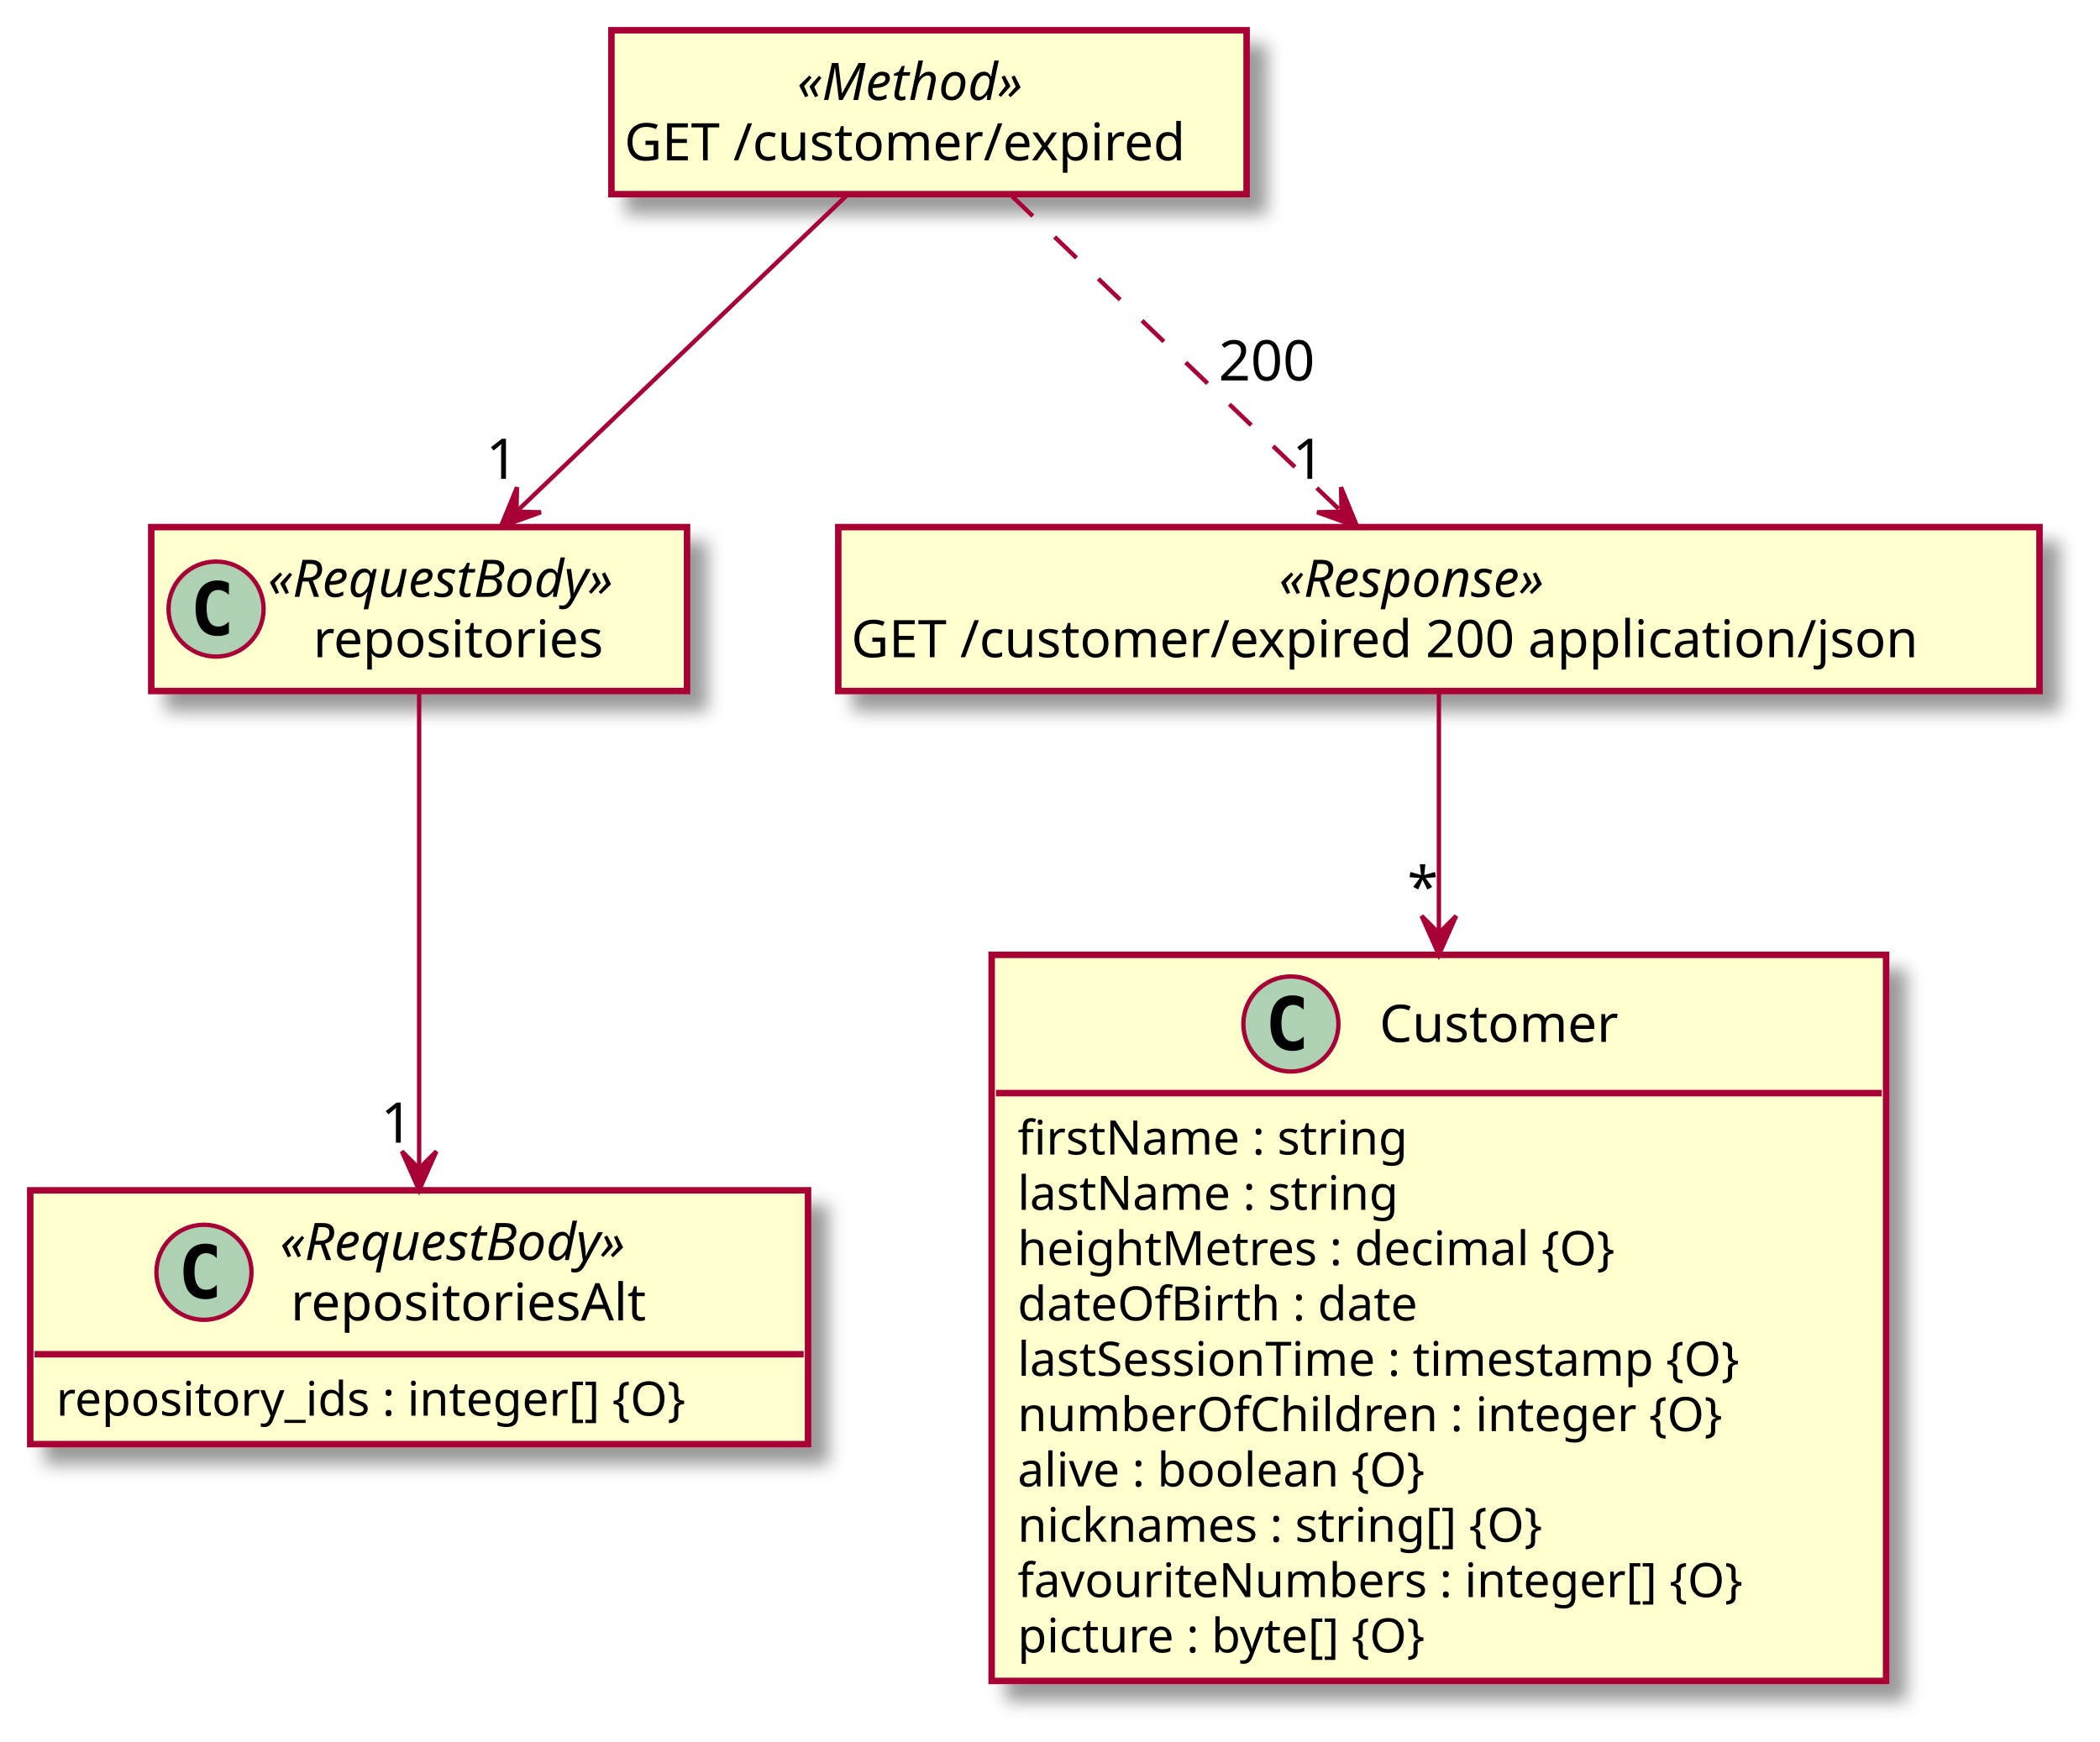
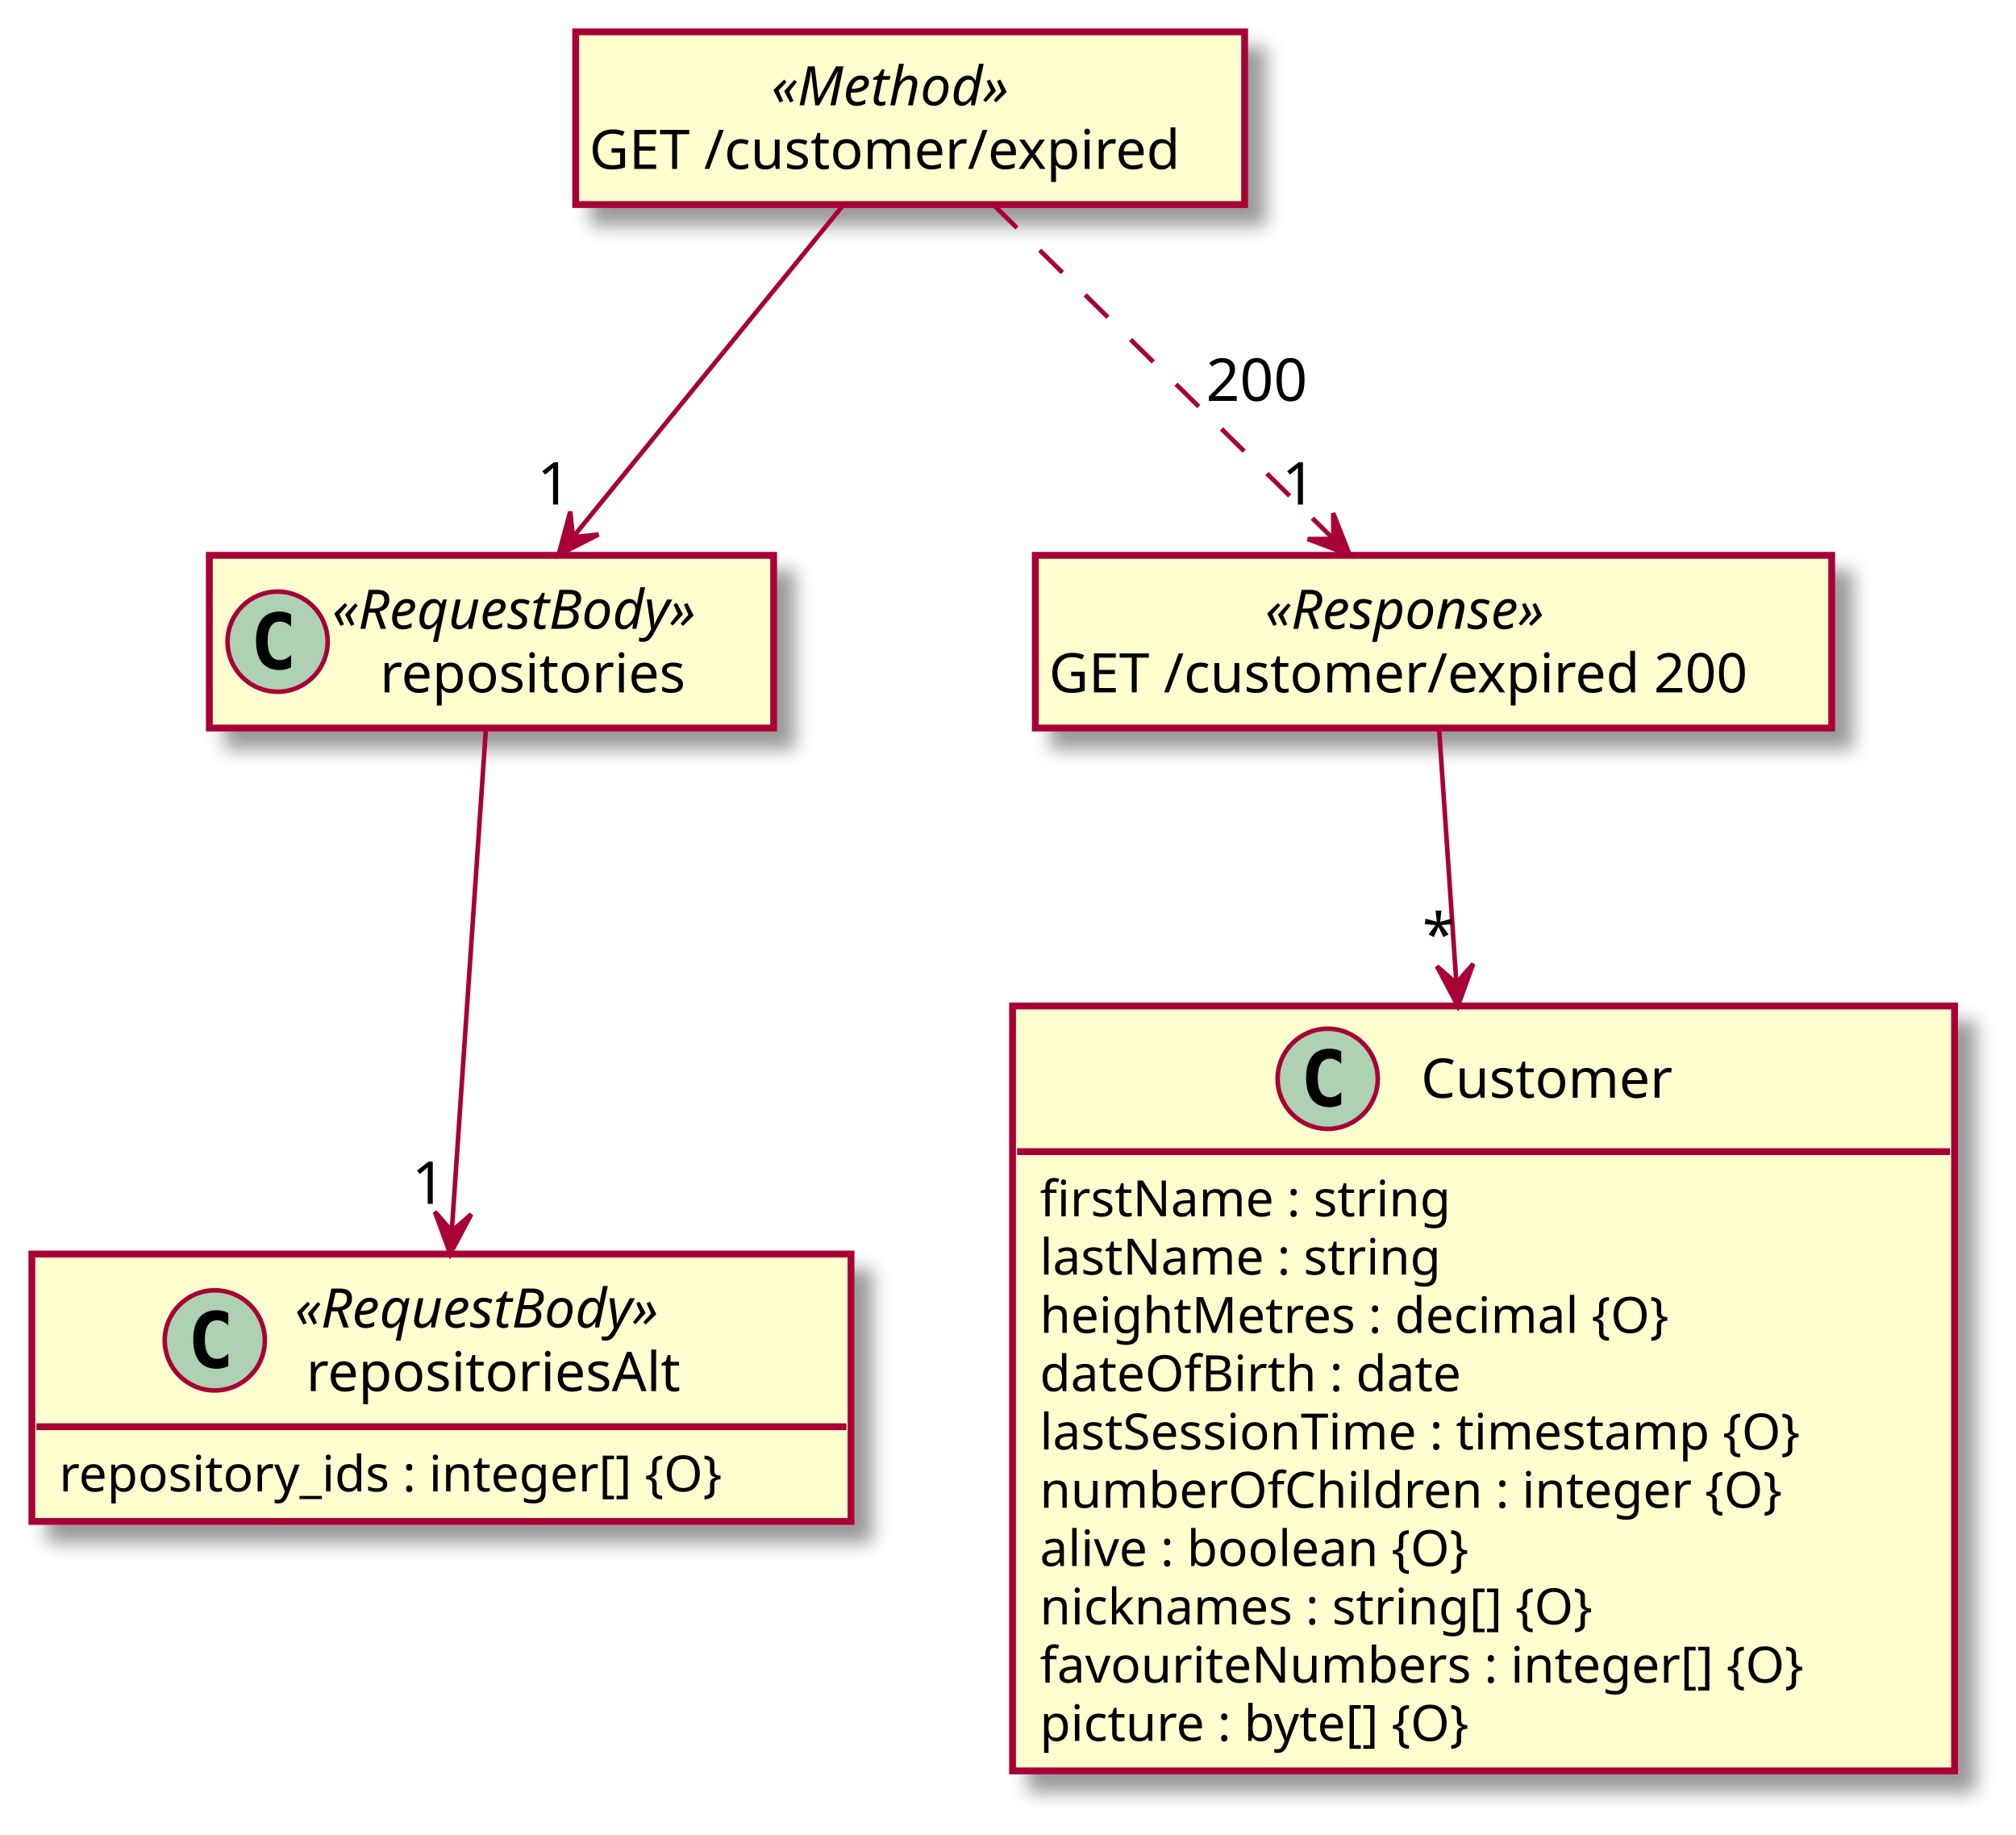
- <svg xmlns="http://www.w3.org/2000/svg" contentScriptType="application/ecmascript" contentStyleType="text/css" height="403px" preserveAspectRatio="none" style="width:486px;height:403px;" version="1.1" viewBox="0 0 486 403" width="486px" zoomAndPan="magnify">
+ <svg xmlns="http://www.w3.org/2000/svg" contentScriptType="application/ecmascript" contentStyleType="text/css" height="403px" preserveAspectRatio="none" style="width:443px;height:403px;" version="1.1" viewBox="0 0 443 403" width="443px" zoomAndPan="magnify">
  <defs>
-     <filter height="300%" id="fziuk3valdqii" width="300%" x="-1" y="-1">
+     <filter height="300%" id="fvpcq9ho3c239" width="300%" x="-1" y="-1">
      <feGaussianBlur result="blurOut" stdDeviation="2.0" />
      <feColorMatrix in="blurOut" result="blurOut2" type="matrix" values="0 0 0 0 0 0 0 0 0 0 0 0 0 0 0 0 0 0 .4 0" />
      <feOffset dx="4.0" dy="4.0" in="blurOut2" result="blurOut3" />
      <feBlend in="SourceGraphic" in2="blurOut3" mode="normal" />
    </filter>
  </defs>
  <g>
-     <rect codeLine="8" fill="#FEFECE" filter="url(#fziuk3valdqii)" height="168.047" id="Customer" style="stroke:#A80036;stroke-width:1.5;" width="207" x="229.5" y="221" />
-     <ellipse cx="298.75" cy="237" fill="#ADD1B2" rx="11" ry="11" style="stroke:#A80036;stroke-width:1.0;" />
-     <path d="M301.719,242.641 Q301.141,242.938 300.5,243.078 Q299.859,243.234 299.156,243.234 Q296.656,243.234 295.328,241.594 Q294.016,239.938 294.016,236.812 Q294.016,233.688 295.328,232.031 Q296.656,230.375 299.156,230.375 Q299.859,230.375 300.5,230.531 Q301.156,230.688 301.719,230.984 L301.719,233.703 Q301.094,233.125 300.5,232.859 Q299.906,232.578 299.281,232.578 Q297.938,232.578 297.25,233.656 Q296.562,234.719 296.562,236.812 Q296.562,238.906 297.25,239.984 Q297.938,241.047 299.281,241.047 Q299.906,241.047 300.5,240.781 Q301.094,240.5 301.719,239.922 L301.719,242.641 Z " fill="#000000" />
-     <text fill="#000000" font-family="sans-serif" font-size="12" lengthAdjust="spacing" textLength="60" x="319.25" y="241.154">Customer</text>
-     <line style="stroke:#A80036;stroke-width:1.5;" x1="230.5" x2="435.5" y1="253" y2="253" />
-     <text fill="#000000" font-family="sans-serif" font-size="11" lengthAdjust="spacing" textLength="101" x="235.5" y="267.21">firstName : string</text>
-     <text fill="#000000" font-family="sans-serif" font-size="11" lengthAdjust="spacing" textLength="99" x="235.5" y="280.015">lastName : string</text>
-     <text fill="#000000" font-family="sans-serif" font-size="11" lengthAdjust="spacing" textLength="157" x="235.5" y="292.82">heightMetres : decimal {O}</text>
-     <text fill="#000000" font-family="sans-serif" font-size="11" lengthAdjust="spacing" textLength="102" x="235.5" y="305.625">dateOfBirth : date</text>
-     <text fill="#000000" font-family="sans-serif" font-size="11" lengthAdjust="spacing" textLength="195" x="235.5" y="318.429">lastSessionTime : timestamp {O}</text>
-     <text fill="#000000" font-family="sans-serif" font-size="11" lengthAdjust="spacing" textLength="183" x="235.5" y="331.234">numberOfChildren : integer {O}</text>
-     <text fill="#000000" font-family="sans-serif" font-size="11" lengthAdjust="spacing" textLength="110" x="235.5" y="344.039">alive : boolean {O}</text>
-     <text fill="#000000" font-family="sans-serif" font-size="11" lengthAdjust="spacing" textLength="141" x="235.5" y="356.843">nicknames : string[] {O}</text>
-     <text fill="#000000" font-family="sans-serif" font-size="11" lengthAdjust="spacing" textLength="189" x="235.5" y="369.648">favouriteNumbers : integer[] {O}</text>
-     <text fill="#000000" font-family="sans-serif" font-size="11" lengthAdjust="spacing" textLength="110" x="235.5" y="382.453">picture : byte[] {O}</text>
-     <rect codeLine="21" fill="#FEFECE" filter="url(#fziuk3valdqii)" height="37.938" id="repositories" style="stroke:#A80036;stroke-width:1.5;" width="124" x="35" y="122" />
-     <ellipse cx="50" cy="140.969" fill="#ADD1B2" rx="11" ry="11" style="stroke:#A80036;stroke-width:1.0;" />
-     <path d="M52.969,146.609 Q52.391,146.906 51.75,147.047 Q51.109,147.203 50.406,147.203 Q47.906,147.203 46.578,145.562 Q45.266,143.906 45.266,140.781 Q45.266,137.656 46.578,136 Q47.906,134.344 50.406,134.344 Q51.109,134.344 51.75,134.5 Q52.406,134.656 52.969,134.953 L52.969,137.672 Q52.344,137.094 51.75,136.828 Q51.156,136.547 50.531,136.547 Q49.188,136.547 48.5,137.625 Q47.812,138.688 47.812,140.781 Q47.812,142.875 48.5,143.953 Q49.188,145.016 50.531,145.016 Q51.156,145.016 51.75,144.75 Q52.344,144.469 52.969,143.891 L52.969,146.609 Z " fill="#000000" />
-     <text fill="#000000" font-family="sans-serif" font-size="12" font-style="italic" lengthAdjust="spacing" textLength="96" x="62" y="138.139">«RequestBody»</text>
-     <text fill="#000000" font-family="sans-serif" font-size="12" lengthAdjust="spacing" textLength="75" x="72.5" y="152.107">repositories</text>
-     <rect codeLine="24" fill="#FEFECE" filter="url(#fziuk3valdqii)" height="58.742" id="repositoriesAlt" style="stroke:#A80036;stroke-width:1.5;" width="180" x="7" y="275.5" />
+     <rect codeLine="8" fill="#FEFECE" filter="url(#fvpcq9ho3c239)" height="168.047" id="Customer" style="stroke:#A80036;stroke-width:1.5;" width="207" x="222.5" y="221" />
+     <ellipse cx="291.75" cy="237" fill="#ADD1B2" rx="11" ry="11" style="stroke:#A80036;stroke-width:1.0;" />
+     <path d="M294.719,242.641 Q294.141,242.938 293.5,243.078 Q292.859,243.234 292.156,243.234 Q289.656,243.234 288.328,241.594 Q287.016,239.938 287.016,236.812 Q287.016,233.688 288.328,232.031 Q289.656,230.375 292.156,230.375 Q292.859,230.375 293.5,230.531 Q294.156,230.688 294.719,230.984 L294.719,233.703 Q294.094,233.125 293.5,232.859 Q292.906,232.578 292.281,232.578 Q290.938,232.578 290.25,233.656 Q289.562,234.719 289.562,236.812 Q289.562,238.906 290.25,239.984 Q290.938,241.047 292.281,241.047 Q292.906,241.047 293.5,240.781 Q294.094,240.5 294.719,239.922 L294.719,242.641 Z " fill="#000000" />
+     <text fill="#000000" font-family="sans-serif" font-size="12" lengthAdjust="spacing" textLength="60" x="312.25" y="241.154">Customer</text>
+     <line style="stroke:#A80036;stroke-width:1.5;" x1="223.5" x2="428.5" y1="253" y2="253" />
+     <text fill="#000000" font-family="sans-serif" font-size="11" lengthAdjust="spacing" textLength="101" x="228.5" y="267.21">firstName : string</text>
+     <text fill="#000000" font-family="sans-serif" font-size="11" lengthAdjust="spacing" textLength="99" x="228.5" y="280.015">lastName : string</text>
+     <text fill="#000000" font-family="sans-serif" font-size="11" lengthAdjust="spacing" textLength="157" x="228.5" y="292.82">heightMetres : decimal {O}</text>
+     <text fill="#000000" font-family="sans-serif" font-size="11" lengthAdjust="spacing" textLength="102" x="228.5" y="305.625">dateOfBirth : date</text>
+     <text fill="#000000" font-family="sans-serif" font-size="11" lengthAdjust="spacing" textLength="195" x="228.5" y="318.429">lastSessionTime : timestamp {O}</text>
+     <text fill="#000000" font-family="sans-serif" font-size="11" lengthAdjust="spacing" textLength="183" x="228.5" y="331.234">numberOfChildren : integer {O}</text>
+     <text fill="#000000" font-family="sans-serif" font-size="11" lengthAdjust="spacing" textLength="110" x="228.5" y="344.039">alive : boolean {O}</text>
+     <text fill="#000000" font-family="sans-serif" font-size="11" lengthAdjust="spacing" textLength="141" x="228.5" y="356.843">nicknames : string[] {O}</text>
+     <text fill="#000000" font-family="sans-serif" font-size="11" lengthAdjust="spacing" textLength="189" x="228.5" y="369.648">favouriteNumbers : integer[] {O}</text>
+     <text fill="#000000" font-family="sans-serif" font-size="11" lengthAdjust="spacing" textLength="110" x="228.5" y="382.453">picture : byte[] {O}</text>
+     <rect codeLine="21" fill="#FEFECE" filter="url(#fvpcq9ho3c239)" height="37.938" id="repositories" style="stroke:#A80036;stroke-width:1.5;" width="124" x="46" y="122" />
+     <ellipse cx="61" cy="140.969" fill="#ADD1B2" rx="11" ry="11" style="stroke:#A80036;stroke-width:1.0;" />
+     <path d="M63.969,146.609 Q63.391,146.906 62.75,147.047 Q62.109,147.203 61.406,147.203 Q58.906,147.203 57.578,145.562 Q56.266,143.906 56.266,140.781 Q56.266,137.656 57.578,136 Q58.906,134.344 61.406,134.344 Q62.109,134.344 62.75,134.5 Q63.406,134.656 63.969,134.953 L63.969,137.672 Q63.344,137.094 62.75,136.828 Q62.156,136.547 61.531,136.547 Q60.188,136.547 59.5,137.625 Q58.812,138.688 58.812,140.781 Q58.812,142.875 59.5,143.953 Q60.188,145.016 61.531,145.016 Q62.156,145.016 62.75,144.75 Q63.344,144.469 63.969,143.891 L63.969,146.609 Z " fill="#000000" />
+     <text fill="#000000" font-family="sans-serif" font-size="12" font-style="italic" lengthAdjust="spacing" textLength="96" x="73" y="138.139">«RequestBody»</text>
+     <text fill="#000000" font-family="sans-serif" font-size="12" lengthAdjust="spacing" textLength="75" x="83.5" y="152.107">repositories</text>
+     <rect codeLine="24" fill="#FEFECE" filter="url(#fvpcq9ho3c239)" height="58.742" id="repositoriesAlt" style="stroke:#A80036;stroke-width:1.5;" width="180" x="7" y="275.5" />
    <ellipse cx="47.2" cy="294.469" fill="#ADD1B2" rx="11" ry="11" style="stroke:#A80036;stroke-width:1.0;" />
    <path d="M50.169,300.109 Q49.591,300.406 48.95,300.547 Q48.309,300.703 47.606,300.703 Q45.106,300.703 43.778,299.062 Q42.466,297.406 42.466,294.281 Q42.466,291.156 43.778,289.5 Q45.106,287.844 47.606,287.844 Q48.309,287.844 48.95,288 Q49.606,288.156 50.169,288.453 L50.169,291.172 Q49.544,290.594 48.95,290.328 Q48.356,290.047 47.731,290.047 Q46.388,290.047 45.7,291.125 Q45.013,292.188 45.013,294.281 Q45.013,296.375 45.7,297.453 Q46.388,298.516 47.731,298.516 Q48.356,298.516 48.95,298.25 Q49.544,297.969 50.169,297.391 L50.169,300.109 Z " fill="#000000" />
    <text fill="#000000" font-family="sans-serif" font-size="12" font-style="italic" lengthAdjust="spacing" textLength="96" x="64.8" y="291.639">«RequestBody»</text>
    <text fill="#000000" font-family="sans-serif" font-size="12" lengthAdjust="spacing" textLength="91" x="67.3" y="305.607">repositoriesAlt</text>
    <line style="stroke:#A80036;stroke-width:1.5;" x1="8" x2="186" y1="313.438" y2="313.438" />
    <text fill="#000000" font-family="sans-serif" font-size="11" lengthAdjust="spacing" textLength="168" x="13" y="327.648">repository_ids : integer[] {O}</text>
-     <rect codeLine="28" fill="#FEFECE" filter="url(#fziuk3valdqii)" height="37.938" id="GET /customer/expired" style="stroke:#A80036;stroke-width:1.5;" width="147" x="141.5" y="7" />
-     <text fill="#000000" font-family="sans-serif" font-size="12" font-style="italic" lengthAdjust="spacing" textLength="61" x="184.5" y="23.139">«Method»</text>
-     <text fill="#000000" font-family="sans-serif" font-size="12" lengthAdjust="spacing" textLength="141" x="144.5" y="37.107">GET /customer/expired</text>
-     <rect codeLine="31" fill="#FEFECE" filter="url(#fziuk3valdqii)" height="37.938" id="GET /customer/expired 200 application/json" style="stroke:#A80036;stroke-width:1.5;" width="278" x="194" y="122" />
-     <text fill="#000000" font-family="sans-serif" font-size="12" font-style="italic" lengthAdjust="spacing" textLength="74" x="296" y="138.139">«Response»</text>
-     <text fill="#000000" font-family="sans-serif" font-size="12" lengthAdjust="spacing" textLength="272" x="197" y="152.107">GET /customer/expired 200 application/json</text>
-     <path codeLine="34" d="M97,160.27 C97,186.9 97,236.83 97,270.25 " fill="none" id="repositories-to-repositoriesAlt" style="stroke:#A80036;stroke-width:1.0;" />
-     <polygon fill="#A80036" points="97,275.47,101,266.47,97,270.47,93,266.47,97,275.47" style="stroke:#A80036;stroke-width:1.0;" />
-     <text fill="#000000" font-family="sans-serif" font-size="13" lengthAdjust="spacing" textLength="8" x="88.125" y="264.479">1</text>
-     <path codeLine="36" d="M333,160.27 C333,174.29 333,194.77 333,215.89 " fill="none" id="GET /customer/expired 200 application/json-to-Customer" style="stroke:#A80036;stroke-width:1.0;" />
-     <polygon fill="#A80036" points="333,220.99,337,211.99,333,215.99,329,211.99,333,220.99" style="stroke:#A80036;stroke-width:1.0;" />
-     <text fill="#000000" font-family="sans-serif" font-size="13" lengthAdjust="spacing" textLength="7" x="325.688" y="209.911">*</text>
-     <path codeLine="38" d="M233.96,45.16 C254.77,65.09 288.18,97.08 310.36,118.32 " fill="none" id="GET /customer/expired-to-GET /customer/expired 200 application/json" style="stroke:#A80036;stroke-width:1.0;stroke-dasharray:7.0,7.0;" />
-     <polygon fill="#A80036" points="314.09,121.89,310.351,112.778,310.477,118.434,304.821,118.56,314.09,121.89" style="stroke:#A80036;stroke-width:1.0;" />
-     <text fill="#000000" font-family="sans-serif" font-size="13" lengthAdjust="spacing" textLength="24" x="282" y="88.067">200</text>
-     <text fill="#000000" font-family="sans-serif" font-size="13" lengthAdjust="spacing" textLength="8" x="299.074" y="110.838">1</text>
-     <path codeLine="40" d="M196.04,45.16 C175.23,65.09 141.82,97.08 119.64,118.32 " fill="none" id="GET /customer/expired-to-repositories" style="stroke:#A80036;stroke-width:1.0;" />
-     <polygon fill="#A80036" points="115.91,121.89,125.179,118.56,119.523,118.434,119.649,112.778,115.91,121.89" style="stroke:#A80036;stroke-width:1.0;" />
-     <text fill="#000000" font-family="sans-serif" font-size="13" lengthAdjust="spacing" textLength="8" x="112.476" y="110.838">1</text>
+     <rect codeLine="28" fill="#FEFECE" filter="url(#fvpcq9ho3c239)" height="37.938" id="GET /customer/expired" style="stroke:#A80036;stroke-width:1.5;" width="147" x="126.5" y="7" />
+     <text fill="#000000" font-family="sans-serif" font-size="12" font-style="italic" lengthAdjust="spacing" textLength="61" x="169.5" y="23.139">«Method»</text>
+     <text fill="#000000" font-family="sans-serif" font-size="12" lengthAdjust="spacing" textLength="141" x="129.5" y="37.107">GET /customer/expired</text>
+     <rect codeLine="31" fill="#FEFECE" filter="url(#fvpcq9ho3c239)" height="37.938" id="GET /customer/expired 200" style="stroke:#A80036;stroke-width:1.5;" width="175" x="227.5" y="122" />
+     <text fill="#000000" font-family="sans-serif" font-size="12" font-style="italic" lengthAdjust="spacing" textLength="74" x="278" y="138.139">«Response»</text>
+     <text fill="#000000" font-family="sans-serif" font-size="12" lengthAdjust="spacing" textLength="169" x="230.5" y="152.107">GET /customer/expired 200</text>
+     <path codeLine="34" d="M106.76,160.27 C104.95,186.9 101.56,236.83 99.29,270.25 " fill="none" id="repositories-to-repositoriesAlt" style="stroke:#A80036;stroke-width:1.0;" />
+     <polygon fill="#A80036" points="98.94,275.47,103.548,266.766,99.283,270.482,95.567,266.217,98.94,275.47" style="stroke:#A80036;stroke-width:1.0;" />
+     <text fill="#000000" font-family="sans-serif" font-size="13" lengthAdjust="spacing" textLength="8" x="90.489" y="264.479">1</text>
+     <path codeLine="36" d="M316.24,160.27 C317.19,174.29 318.58,194.77 320.02,215.89 " fill="none" id="GET /customer/expired 200-to-Customer" style="stroke:#A80036;stroke-width:1.0;" />
+     <polygon fill="#A80036" points="320.36,220.99,323.733,211.737,320.017,216.002,315.752,212.286,320.36,220.99" style="stroke:#A80036;stroke-width:1.0;" />
+     <text fill="#000000" font-family="sans-serif" font-size="13" lengthAdjust="spacing" textLength="7" x="312.546" y="209.911">*</text>
+     <path codeLine="38" d="M218.48,45.16 C238.76,65.09 271.32,97.08 292.93,118.32 " fill="none" id="GET /customer/expired-to-GET /customer/expired 200" style="stroke:#A80036;stroke-width:1.0;stroke-dasharray:7.0,7.0;" />
+     <polygon fill="#A80036" points="296.57,121.89,292.96,112.727,293.006,118.383,287.349,118.429,296.57,121.89" style="stroke:#A80036;stroke-width:1.0;" />
+     <text fill="#000000" font-family="sans-serif" font-size="13" lengthAdjust="spacing" textLength="24" x="265" y="88.067">200</text>
+     <text fill="#000000" font-family="sans-serif" font-size="13" lengthAdjust="spacing" textLength="8" x="281.701" y="110.838">1</text>
+     <path codeLine="40" d="M185.22,45.16 C169.12,64.92 143.37,96.55 126.08,117.79 " fill="none" id="GET /customer/expired-to-repositories" style="stroke:#A80036;stroke-width:1.0;" />
+     <polygon fill="#A80036" points="122.74,121.89,131.52,117.427,125.893,118.009,125.311,112.383,122.74,121.89" style="stroke:#A80036;stroke-width:1.0;" />
+     <text fill="#000000" font-family="sans-serif" font-size="13" lengthAdjust="spacing" textLength="8" x="118.029" y="110.838">1</text>
  </g>
</svg>
